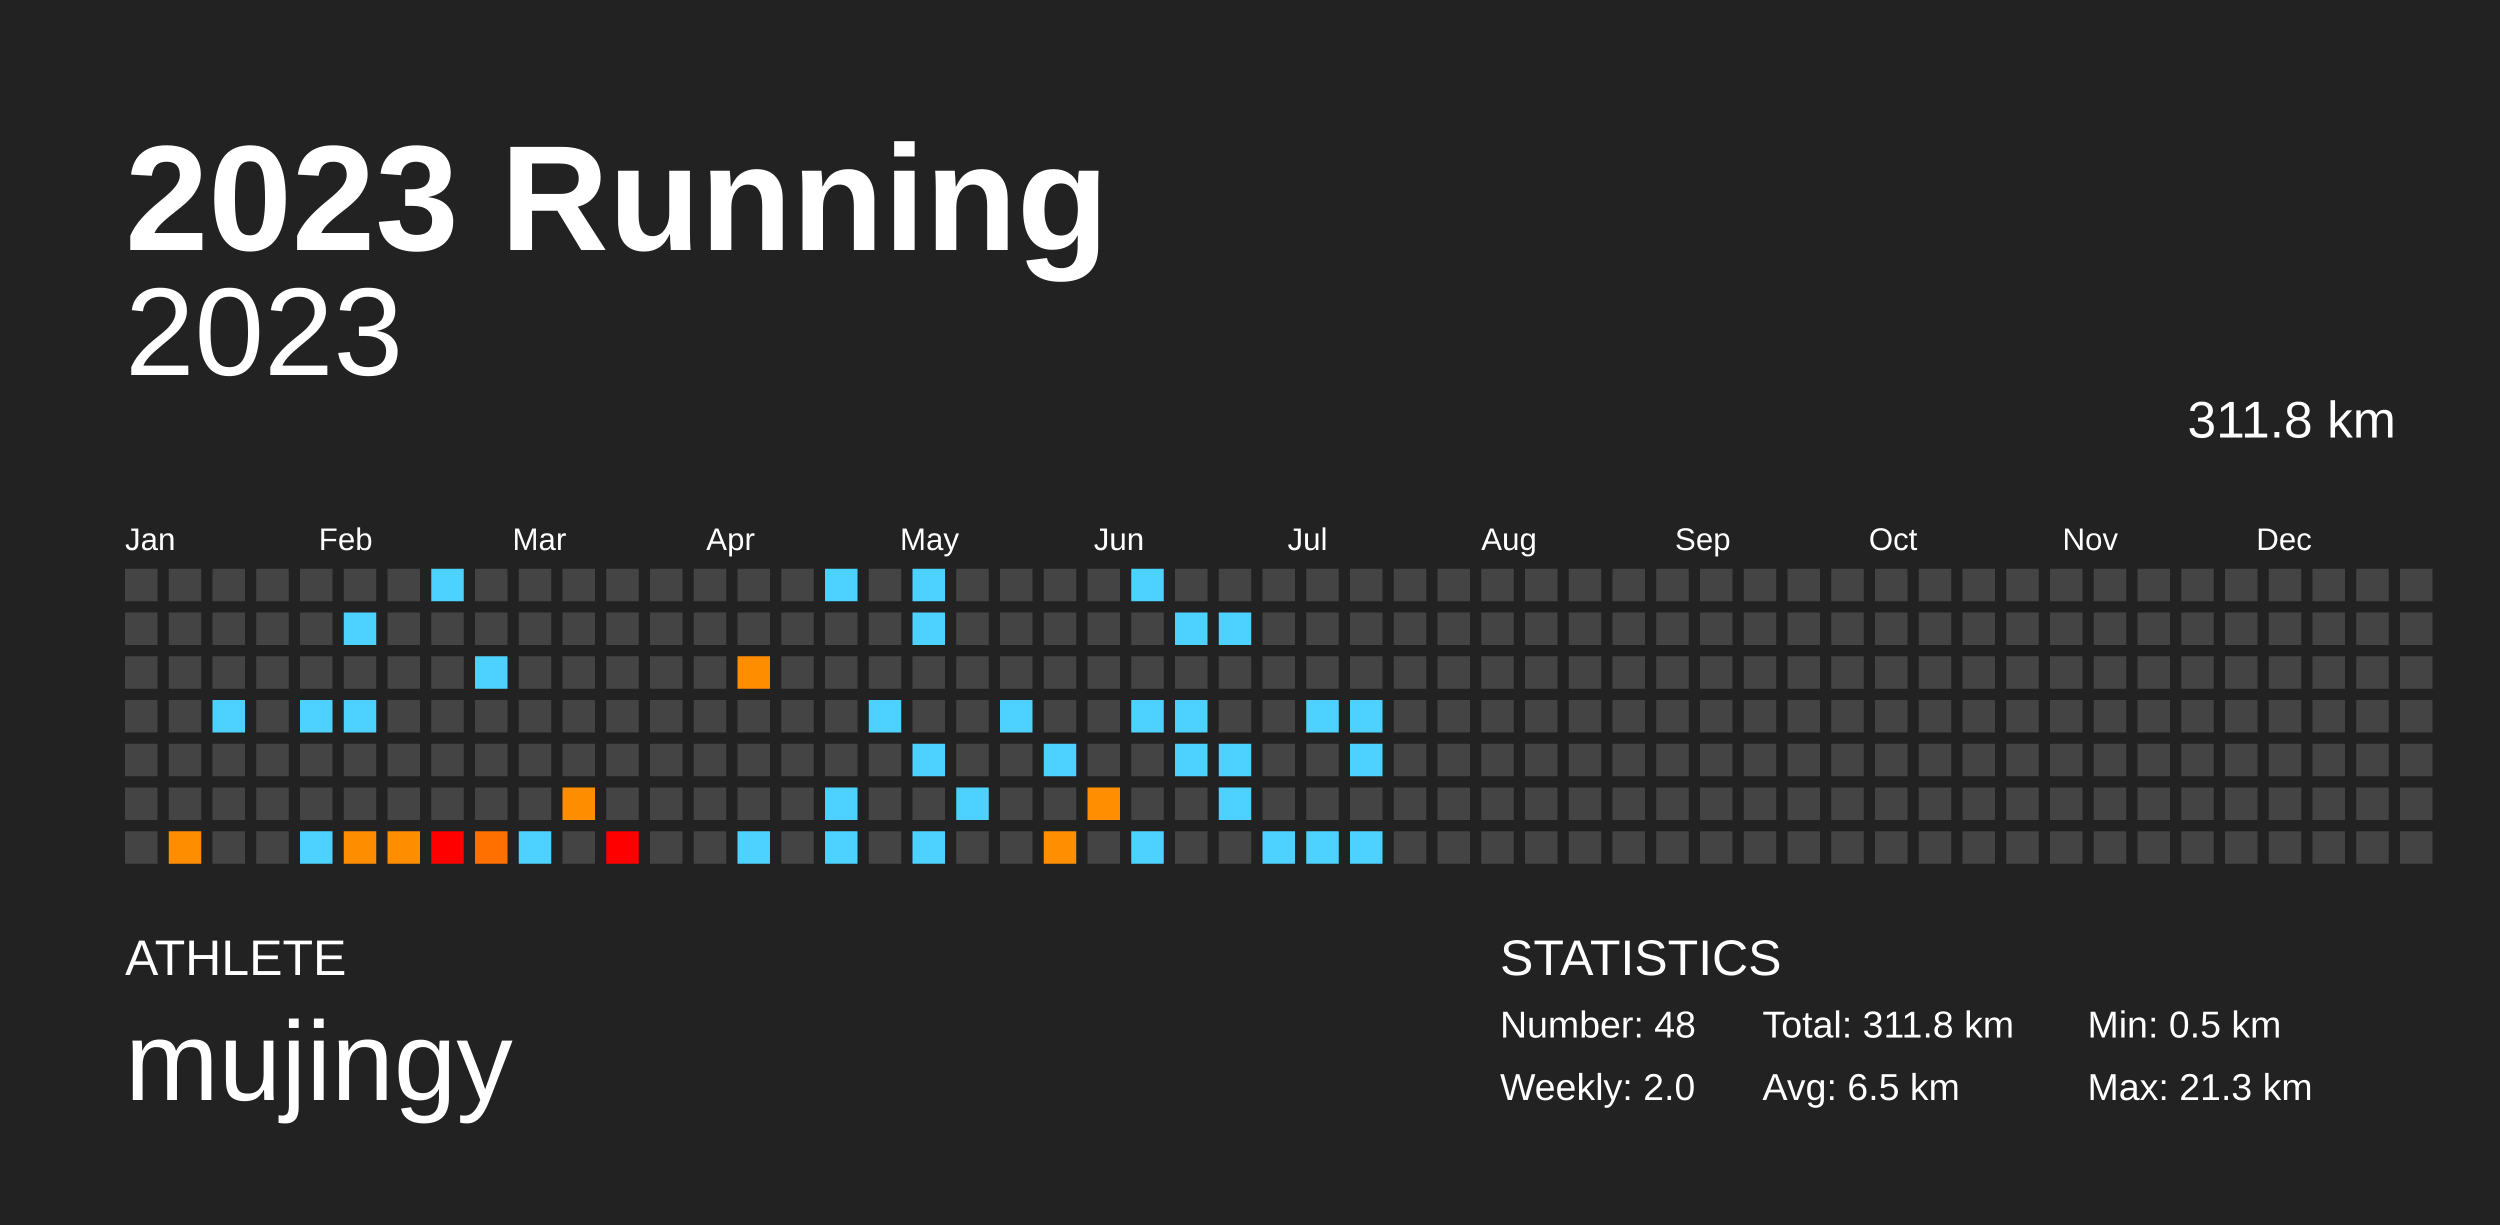
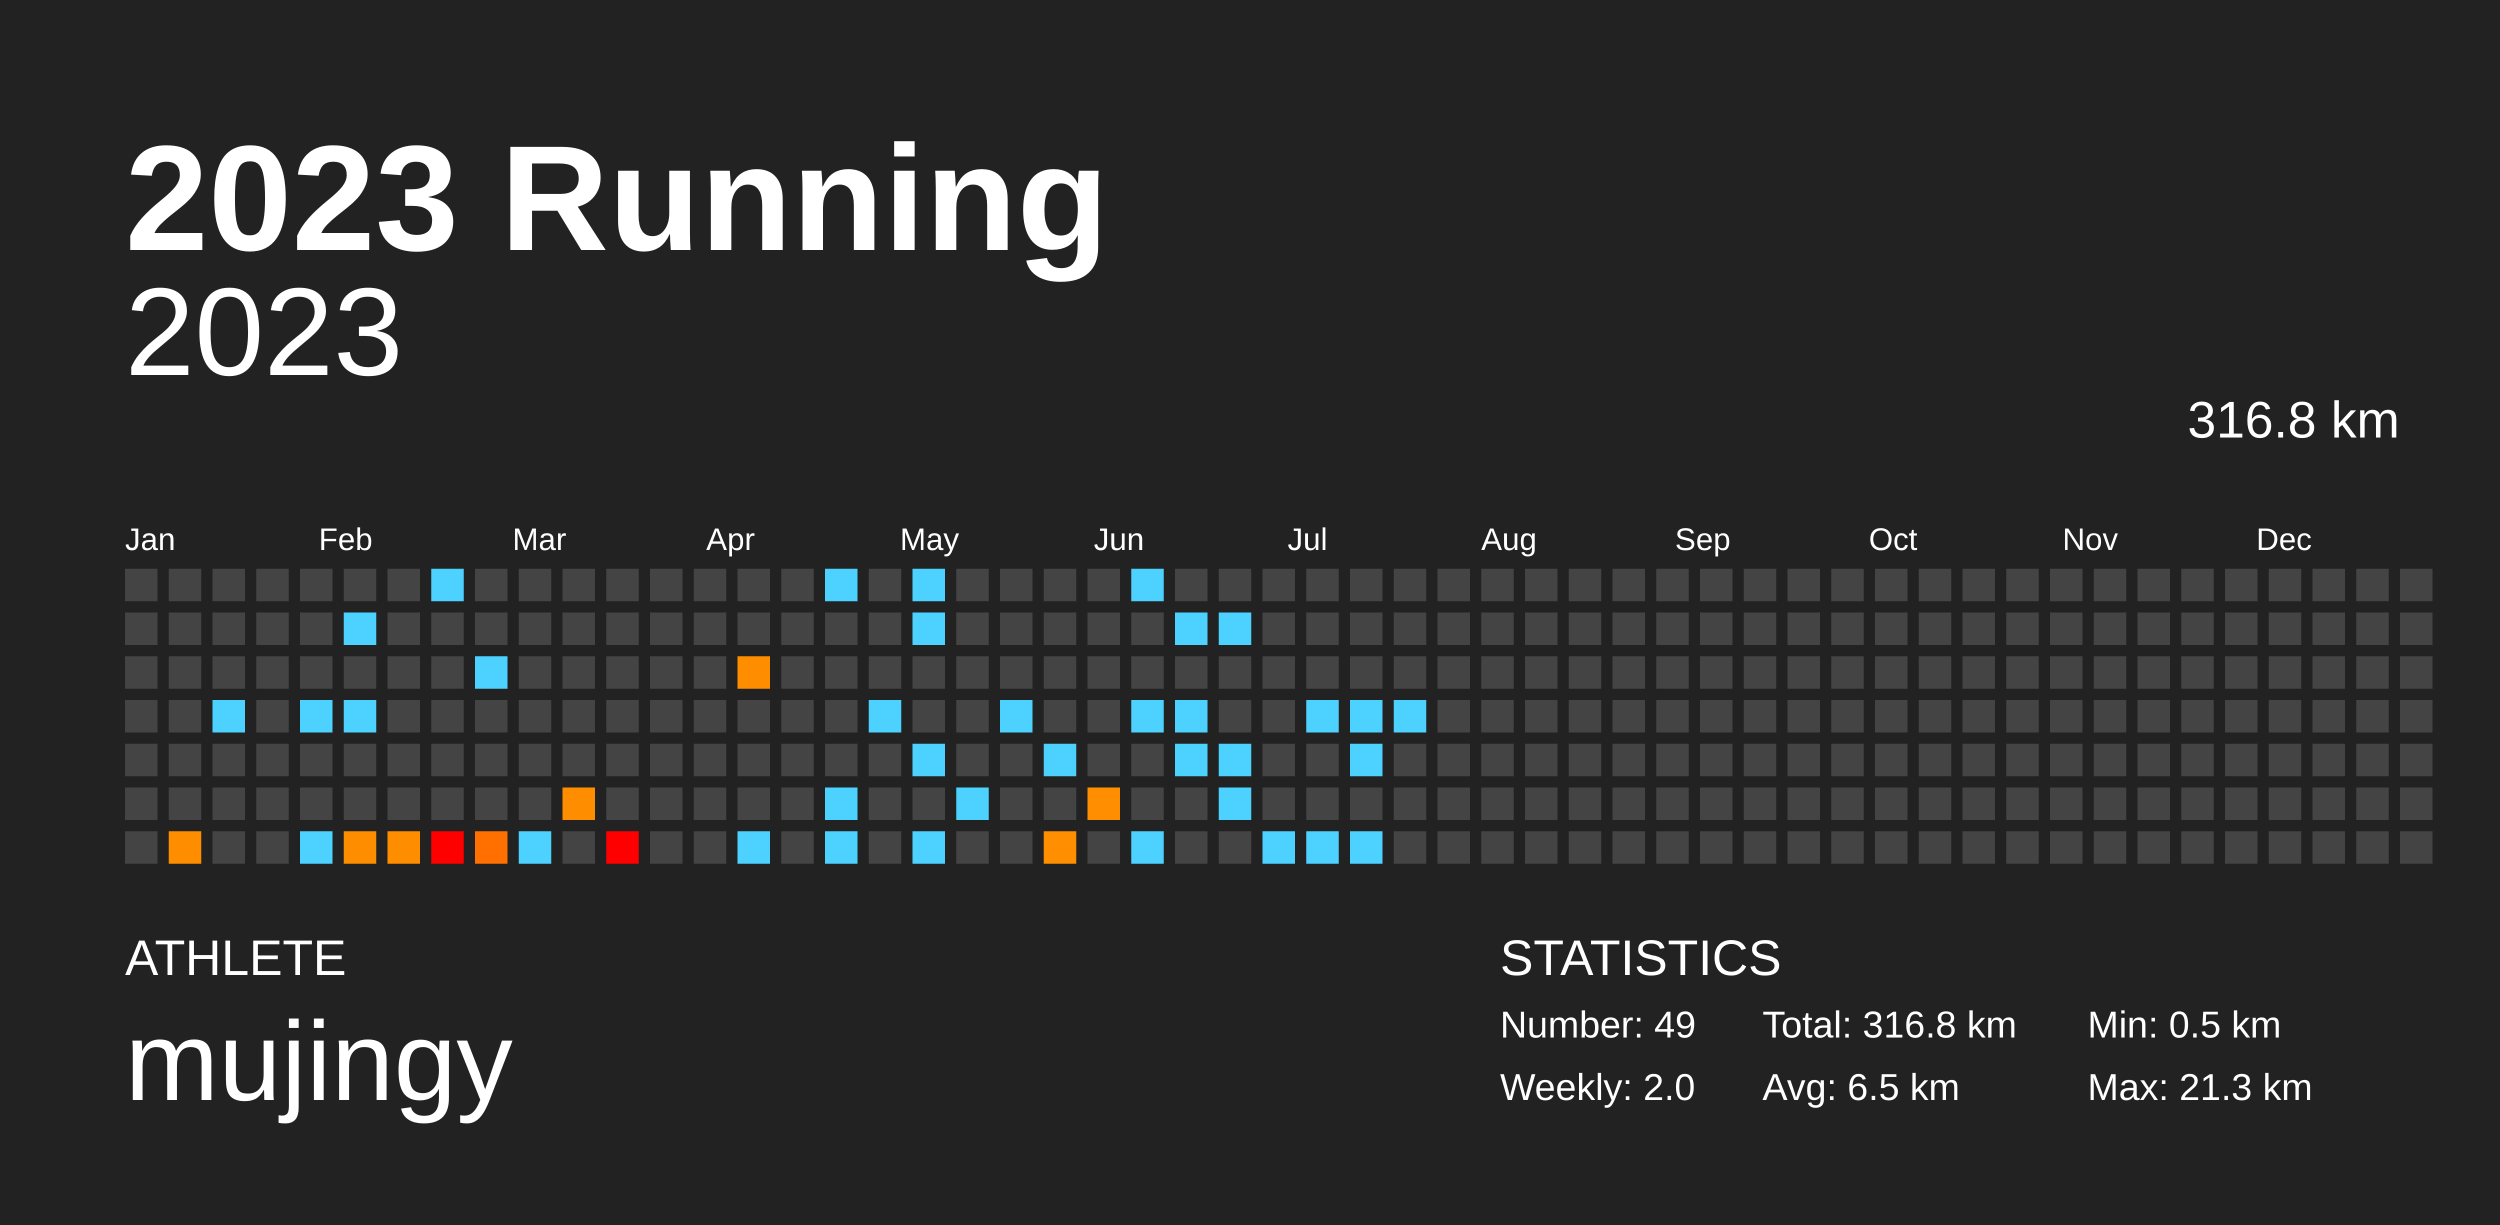
<svg xmlns="http://www.w3.org/2000/svg" baseProfile="full" height="98mm" version="1.1" viewBox="0,0,200,98" width="200mm">
  <defs />
  <rect fill="#222222" height="98" width="200" x="0" y="0" />
  <text fill="#FFFFFF" style="font-size:12px; font-family:Arial; font-weight:bold;" x="10" y="20">2023 Running</text>
  <text fill="#FFFFFF" style="font-size:4px; font-family:Arial" x="10" y="78">ATHLETE</text>
  <text fill="#FFFFFF" style="font-size:9px; font-family:Arial" x="10" y="88">mujingy</text>
  <text fill="#FFFFFF" style="font-size:4px; font-family:Arial" x="120" y="78">STATISTICS</text>
-   <text fill="#FFFFFF" style="font-size:3px; font-family:Arial" x="120" y="83">Number: 48</text>
+   <text fill="#FFFFFF" style="font-size:3px; font-family:Arial" x="120" y="83">Number: 49</text>
  <text fill="#FFFFFF" style="font-size:3px; font-family:Arial" x="120" y="88">Weekly: 2.0</text>
-   <text fill="#FFFFFF" style="font-size:3px; font-family:Arial" x="141" y="83">Total: 311.8 km</text>
+   <text fill="#FFFFFF" style="font-size:3px; font-family:Arial" x="141" y="83">Total: 316.8 km</text>
  <text fill="#FFFFFF" style="font-size:3px; font-family:Arial" x="141" y="88">Avg: 6.5 km</text>
  <text fill="#FFFFFF" style="font-size:3px; font-family:Arial" x="167" y="83">Min: 0.5 km</text>
  <text fill="#FFFFFF" style="font-size:3px; font-family:Arial" x="167" y="88">Max: 21.3 km</text>
  <text alignment-baseline="hanging" fill="#FFFFFF" style="font-size:10.0px; font-family:Arial;" x="10" y="30">2023</text>
-   <text alignment-baseline="hanging" fill="#FFFFFF" style="font-size:4.125px; font-family:Arial;" x="175" y="35">311.8 km</text>
+   <text alignment-baseline="hanging" fill="#FFFFFF" style="font-size:4.125px; font-family:Arial;" x="175" y="35">316.8 km</text>
  <text fill="#FFFFFF" style="font-size:2.5px; font-family:Arial" x="10.0" y="44">Jan</text>
  <text fill="#FFFFFF" style="font-size:2.5px; font-family:Arial" x="25.5" y="44">Feb</text>
  <text fill="#FFFFFF" style="font-size:2.5px; font-family:Arial" x="41.0" y="44">Mar</text>
  <text fill="#FFFFFF" style="font-size:2.5px; font-family:Arial" x="56.5" y="44">Apr</text>
  <text fill="#FFFFFF" style="font-size:2.5px; font-family:Arial" x="72.0" y="44">May</text>
  <text fill="#FFFFFF" style="font-size:2.5px; font-family:Arial" x="87.5" y="44">Jun</text>
  <text fill="#FFFFFF" style="font-size:2.5px; font-family:Arial" x="103.0" y="44">Jul</text>
  <text fill="#FFFFFF" style="font-size:2.5px; font-family:Arial" x="118.5" y="44">Aug</text>
  <text fill="#FFFFFF" style="font-size:2.5px; font-family:Arial" x="134.0" y="44">Sep</text>
  <text fill="#FFFFFF" style="font-size:2.5px; font-family:Arial" x="149.5" y="44">Oct</text>
  <text fill="#FFFFFF" style="font-size:2.5px; font-family:Arial" x="165.0" y="44">Nov</text>
  <text fill="#FFFFFF" style="font-size:2.5px; font-family:Arial" x="180.5" y="44">Dec</text>
  <rect fill="#444444" height="2.6" width="2.6" x="10.0" y="45.5" />
  <rect fill="#444444" height="2.6" width="2.6" x="10.0" y="49.0" />
  <rect fill="#444444" height="2.6" width="2.6" x="10.0" y="52.5" />
  <rect fill="#444444" height="2.6" width="2.6" x="10.0" y="56.0" />
  <rect fill="#444444" height="2.6" width="2.6" x="10.0" y="59.5" />
  <rect fill="#444444" height="2.6" width="2.6" x="10.0" y="63.0" />
  <rect fill="#444444" height="2.6" width="2.6" x="10.0" y="66.5" />
  <rect fill="#444444" height="2.6" width="2.6" x="13.5" y="45.5" />
  <rect fill="#444444" height="2.6" width="2.6" x="13.5" y="49.0" />
  <rect fill="#444444" height="2.6" width="2.6" x="13.5" y="52.5" />
  <rect fill="#444444" height="2.6" width="2.6" x="13.5" y="56.0" />
  <rect fill="#444444" height="2.6" width="2.6" x="13.5" y="59.5" />
  <rect fill="#444444" height="2.6" width="2.6" x="13.5" y="63.0" />
  <rect fill="#ff8d00" height="2.6" width="2.6" x="13.5" y="66.5" />
  <rect fill="#444444" height="2.6" width="2.6" x="17.0" y="45.5" />
  <rect fill="#444444" height="2.6" width="2.6" x="17.0" y="49.0" />
  <rect fill="#444444" height="2.6" width="2.6" x="17.0" y="52.5" />
  <rect fill="#4dd2ff" height="2.6" width="2.6" x="17.0" y="56.0" />
  <rect fill="#444444" height="2.6" width="2.6" x="17.0" y="59.5" />
  <rect fill="#444444" height="2.6" width="2.6" x="17.0" y="63.0" />
  <rect fill="#444444" height="2.6" width="2.6" x="17.0" y="66.5" />
  <rect fill="#444444" height="2.6" width="2.6" x="20.5" y="45.5" />
  <rect fill="#444444" height="2.6" width="2.6" x="20.5" y="49.0" />
  <rect fill="#444444" height="2.6" width="2.6" x="20.5" y="52.5" />
  <rect fill="#444444" height="2.6" width="2.6" x="20.5" y="56.0" />
  <rect fill="#444444" height="2.6" width="2.6" x="20.5" y="59.5" />
  <rect fill="#444444" height="2.6" width="2.6" x="20.5" y="63.0" />
  <rect fill="#444444" height="2.6" width="2.6" x="20.5" y="66.5" />
  <rect fill="#444444" height="2.6" width="2.6" x="24.0" y="45.5" />
  <rect fill="#444444" height="2.6" width="2.6" x="24.0" y="49.0" />
  <rect fill="#444444" height="2.6" width="2.6" x="24.0" y="52.5" />
  <rect fill="#4dd2ff" height="2.6" width="2.6" x="24.0" y="56.0" />
  <rect fill="#444444" height="2.6" width="2.6" x="24.0" y="59.5" />
  <rect fill="#444444" height="2.6" width="2.6" x="24.0" y="63.0" />
  <rect fill="#4dd2ff" height="2.6" width="2.6" x="24.0" y="66.5" />
  <rect fill="#444444" height="2.6" width="2.6" x="27.5" y="45.5" />
  <rect fill="#4dd2ff" height="2.6" width="2.6" x="27.5" y="49.0" />
  <rect fill="#444444" height="2.6" width="2.6" x="27.5" y="52.5" />
  <rect fill="#4dd2ff" height="2.6" width="2.6" x="27.5" y="56.0" />
  <rect fill="#444444" height="2.6" width="2.6" x="27.5" y="59.5" />
  <rect fill="#444444" height="2.6" width="2.6" x="27.5" y="63.0" />
  <rect fill="#ff8d00" height="2.6" width="2.6" x="27.5" y="66.5" />
  <rect fill="#444444" height="2.6" width="2.6" x="31.0" y="45.5" />
  <rect fill="#444444" height="2.6" width="2.6" x="31.0" y="49.0" />
  <rect fill="#444444" height="2.6" width="2.6" x="31.0" y="52.5" />
  <rect fill="#444444" height="2.6" width="2.6" x="31.0" y="56.0" />
  <rect fill="#444444" height="2.6" width="2.6" x="31.0" y="59.5" />
  <rect fill="#444444" height="2.6" width="2.6" x="31.0" y="63.0" />
  <rect fill="#ff8d00" height="2.6" width="2.6" x="31.0" y="66.5" />
  <rect fill="#4dd2ff" height="2.6" width="2.6" x="34.5" y="45.5" />
  <rect fill="#444444" height="2.6" width="2.6" x="34.5" y="49.0" />
  <rect fill="#444444" height="2.6" width="2.6" x="34.5" y="52.5" />
  <rect fill="#444444" height="2.6" width="2.6" x="34.5" y="56.0" />
  <rect fill="#444444" height="2.6" width="2.6" x="34.5" y="59.5" />
  <rect fill="#444444" height="2.6" width="2.6" x="34.5" y="63.0" />
  <rect fill="red" height="2.6" width="2.6" x="34.5" y="66.5" />
  <rect fill="#444444" height="2.6" width="2.6" x="38.0" y="45.5" />
  <rect fill="#444444" height="2.6" width="2.6" x="38.0" y="49.0" />
  <rect fill="#4dd2ff" height="2.6" width="2.6" x="38.0" y="52.5" />
  <rect fill="#444444" height="2.6" width="2.6" x="38.0" y="56.0" />
  <rect fill="#444444" height="2.6" width="2.6" x="38.0" y="59.5" />
  <rect fill="#444444" height="2.6" width="2.6" x="38.0" y="63.0" />
  <rect fill="#ff7000" height="2.6" width="2.6" x="38.0" y="66.5" />
  <rect fill="#444444" height="2.6" width="2.6" x="41.5" y="45.5" />
  <rect fill="#444444" height="2.6" width="2.6" x="41.5" y="49.0" />
  <rect fill="#444444" height="2.6" width="2.6" x="41.5" y="52.5" />
  <rect fill="#444444" height="2.6" width="2.6" x="41.5" y="56.0" />
  <rect fill="#444444" height="2.6" width="2.6" x="41.5" y="59.5" />
  <rect fill="#444444" height="2.6" width="2.6" x="41.5" y="63.0" />
  <rect fill="#4dd2ff" height="2.6" width="2.6" x="41.5" y="66.5" />
  <rect fill="#444444" height="2.6" width="2.6" x="45.0" y="45.5" />
  <rect fill="#444444" height="2.6" width="2.6" x="45.0" y="49.0" />
  <rect fill="#444444" height="2.6" width="2.6" x="45.0" y="52.5" />
  <rect fill="#444444" height="2.6" width="2.6" x="45.0" y="56.0" />
  <rect fill="#444444" height="2.6" width="2.6" x="45.0" y="59.5" />
  <rect fill="#ff8d00" height="2.6" width="2.6" x="45.0" y="63.0" />
  <rect fill="#444444" height="2.6" width="2.6" x="45.0" y="66.5" />
  <rect fill="#444444" height="2.6" width="2.6" x="48.5" y="45.5" />
  <rect fill="#444444" height="2.6" width="2.6" x="48.5" y="49.0" />
  <rect fill="#444444" height="2.6" width="2.6" x="48.5" y="52.5" />
  <rect fill="#444444" height="2.6" width="2.6" x="48.5" y="56.0" />
  <rect fill="#444444" height="2.6" width="2.6" x="48.5" y="59.5" />
  <rect fill="#444444" height="2.6" width="2.6" x="48.5" y="63.0" />
  <rect fill="red" height="2.6" width="2.6" x="48.5" y="66.5" />
  <rect fill="#444444" height="2.6" width="2.6" x="52.0" y="45.5" />
  <rect fill="#444444" height="2.6" width="2.6" x="52.0" y="49.0" />
  <rect fill="#444444" height="2.6" width="2.6" x="52.0" y="52.5" />
  <rect fill="#444444" height="2.6" width="2.6" x="52.0" y="56.0" />
  <rect fill="#444444" height="2.6" width="2.6" x="52.0" y="59.5" />
  <rect fill="#444444" height="2.6" width="2.6" x="52.0" y="63.0" />
  <rect fill="#444444" height="2.6" width="2.6" x="52.0" y="66.5" />
  <rect fill="#444444" height="2.6" width="2.6" x="55.5" y="45.5" />
  <rect fill="#444444" height="2.6" width="2.6" x="55.5" y="49.0" />
  <rect fill="#444444" height="2.6" width="2.6" x="55.5" y="52.5" />
  <rect fill="#444444" height="2.6" width="2.6" x="55.5" y="56.0" />
  <rect fill="#444444" height="2.6" width="2.6" x="55.5" y="59.5" />
  <rect fill="#444444" height="2.6" width="2.6" x="55.5" y="63.0" />
  <rect fill="#444444" height="2.6" width="2.6" x="55.5" y="66.5" />
  <rect fill="#444444" height="2.6" width="2.6" x="59.0" y="45.5" />
  <rect fill="#444444" height="2.6" width="2.6" x="59.0" y="49.0" />
  <rect fill="#ff8d00" height="2.6" width="2.6" x="59.0" y="52.5" />
  <rect fill="#444444" height="2.6" width="2.6" x="59.0" y="56.0" />
  <rect fill="#444444" height="2.6" width="2.6" x="59.0" y="59.5" />
  <rect fill="#444444" height="2.6" width="2.6" x="59.0" y="63.0" />
  <rect fill="#4dd2ff" height="2.6" width="2.6" x="59.0" y="66.5" />
  <rect fill="#444444" height="2.6" width="2.6" x="62.5" y="45.5" />
  <rect fill="#444444" height="2.6" width="2.6" x="62.5" y="49.0" />
  <rect fill="#444444" height="2.6" width="2.6" x="62.5" y="52.5" />
  <rect fill="#444444" height="2.6" width="2.6" x="62.5" y="56.0" />
  <rect fill="#444444" height="2.6" width="2.6" x="62.5" y="59.5" />
  <rect fill="#444444" height="2.6" width="2.6" x="62.5" y="63.0" />
  <rect fill="#444444" height="2.6" width="2.6" x="62.5" y="66.5" />
  <rect fill="#4dd2ff" height="2.6" width="2.6" x="66.0" y="45.5" />
  <rect fill="#444444" height="2.6" width="2.6" x="66.0" y="49.0" />
  <rect fill="#444444" height="2.6" width="2.6" x="66.0" y="52.5" />
  <rect fill="#444444" height="2.6" width="2.6" x="66.0" y="56.0" />
  <rect fill="#444444" height="2.6" width="2.6" x="66.0" y="59.5" />
  <rect fill="#4dd2ff" height="2.6" width="2.6" x="66.0" y="63.0" />
  <rect fill="#4dd2ff" height="2.6" width="2.6" x="66.0" y="66.5" />
  <rect fill="#444444" height="2.6" width="2.6" x="69.5" y="45.5" />
  <rect fill="#444444" height="2.6" width="2.6" x="69.5" y="49.0" />
  <rect fill="#444444" height="2.6" width="2.6" x="69.5" y="52.5" />
  <rect fill="#4dd2ff" height="2.6" width="2.6" x="69.5" y="56.0" />
  <rect fill="#444444" height="2.6" width="2.6" x="69.5" y="59.5" />
  <rect fill="#444444" height="2.6" width="2.6" x="69.5" y="63.0" />
  <rect fill="#444444" height="2.6" width="2.6" x="69.5" y="66.5" />
  <rect fill="#4dd2ff" height="2.6" width="2.6" x="73.0" y="45.5" />
  <rect fill="#4dd2ff" height="2.6" width="2.6" x="73.0" y="49.0" />
  <rect fill="#444444" height="2.6" width="2.6" x="73.0" y="52.5" />
  <rect fill="#444444" height="2.6" width="2.6" x="73.0" y="56.0" />
  <rect fill="#4dd2ff" height="2.6" width="2.6" x="73.0" y="59.5" />
  <rect fill="#444444" height="2.6" width="2.6" x="73.0" y="63.0" />
  <rect fill="#4dd2ff" height="2.6" width="2.6" x="73.0" y="66.5" />
  <rect fill="#444444" height="2.6" width="2.6" x="76.5" y="45.5" />
  <rect fill="#444444" height="2.6" width="2.6" x="76.5" y="49.0" />
  <rect fill="#444444" height="2.6" width="2.6" x="76.5" y="52.5" />
  <rect fill="#444444" height="2.6" width="2.6" x="76.5" y="56.0" />
  <rect fill="#444444" height="2.6" width="2.6" x="76.5" y="59.5" />
  <rect fill="#4dd2ff" height="2.6" width="2.6" x="76.5" y="63.0" />
  <rect fill="#444444" height="2.6" width="2.6" x="76.5" y="66.5" />
  <rect fill="#444444" height="2.6" width="2.6" x="80.0" y="45.5" />
  <rect fill="#444444" height="2.6" width="2.6" x="80.0" y="49.0" />
  <rect fill="#444444" height="2.6" width="2.6" x="80.0" y="52.5" />
  <rect fill="#4dd2ff" height="2.6" width="2.6" x="80.0" y="56.0" />
  <rect fill="#444444" height="2.6" width="2.6" x="80.0" y="59.5" />
  <rect fill="#444444" height="2.6" width="2.6" x="80.0" y="63.0" />
  <rect fill="#444444" height="2.6" width="2.6" x="80.0" y="66.5" />
  <rect fill="#444444" height="2.6" width="2.6" x="83.5" y="45.5" />
  <rect fill="#444444" height="2.6" width="2.6" x="83.5" y="49.0" />
  <rect fill="#444444" height="2.6" width="2.6" x="83.5" y="52.5" />
  <rect fill="#444444" height="2.6" width="2.6" x="83.5" y="56.0" />
  <rect fill="#4dd2ff" height="2.6" width="2.6" x="83.5" y="59.5" />
  <rect fill="#444444" height="2.6" width="2.6" x="83.5" y="63.0" />
  <rect fill="#ff8e00" height="2.6" width="2.6" x="83.5" y="66.5" />
  <rect fill="#444444" height="2.6" width="2.6" x="87.0" y="45.5" />
  <rect fill="#444444" height="2.6" width="2.6" x="87.0" y="49.0" />
  <rect fill="#444444" height="2.6" width="2.6" x="87.0" y="52.5" />
  <rect fill="#444444" height="2.6" width="2.6" x="87.0" y="56.0" />
  <rect fill="#444444" height="2.6" width="2.6" x="87.0" y="59.5" />
  <rect fill="#ff8e00" height="2.6" width="2.6" x="87.0" y="63.0" />
  <rect fill="#444444" height="2.6" width="2.6" x="87.0" y="66.5" />
  <rect fill="#4dd2ff" height="2.6" width="2.6" x="90.5" y="45.5" />
  <rect fill="#444444" height="2.6" width="2.6" x="90.5" y="49.0" />
  <rect fill="#444444" height="2.6" width="2.6" x="90.5" y="52.5" />
  <rect fill="#4dd2ff" height="2.6" width="2.6" x="90.5" y="56.0" />
  <rect fill="#444444" height="2.6" width="2.6" x="90.5" y="59.5" />
  <rect fill="#444444" height="2.6" width="2.6" x="90.5" y="63.0" />
  <rect fill="#4dd2ff" height="2.6" width="2.6" x="90.5" y="66.5" />
  <rect fill="#444444" height="2.6" width="2.6" x="94.0" y="45.5" />
  <rect fill="#4dd2ff" height="2.6" width="2.6" x="94.0" y="49.0" />
  <rect fill="#444444" height="2.6" width="2.6" x="94.0" y="52.5" />
  <rect fill="#4dd2ff" height="2.6" width="2.6" x="94.0" y="56.0" />
  <rect fill="#4dd2ff" height="2.6" width="2.6" x="94.0" y="59.5" />
  <rect fill="#444444" height="2.6" width="2.6" x="94.0" y="63.0" />
  <rect fill="#444444" height="2.6" width="2.6" x="94.0" y="66.5" />
  <rect fill="#444444" height="2.6" width="2.6" x="97.5" y="45.5" />
  <rect fill="#4dd2ff" height="2.6" width="2.6" x="97.5" y="49.0" />
  <rect fill="#444444" height="2.6" width="2.6" x="97.5" y="52.5" />
  <rect fill="#444444" height="2.6" width="2.6" x="97.5" y="56.0" />
  <rect fill="#4dd2ff" height="2.6" width="2.6" x="97.5" y="59.5" />
  <rect fill="#4dd2ff" height="2.6" width="2.6" x="97.5" y="63.0" />
  <rect fill="#444444" height="2.6" width="2.6" x="97.5" y="66.5" />
  <rect fill="#444444" height="2.6" width="2.6" x="101.0" y="45.5" />
  <rect fill="#444444" height="2.6" width="2.6" x="101.0" y="49.0" />
  <rect fill="#444444" height="2.6" width="2.6" x="101.0" y="52.5" />
  <rect fill="#444444" height="2.6" width="2.6" x="101.0" y="56.0" />
  <rect fill="#444444" height="2.6" width="2.6" x="101.0" y="59.5" />
  <rect fill="#444444" height="2.6" width="2.6" x="101.0" y="63.0" />
  <rect fill="#4dd2ff" height="2.6" width="2.6" x="101.0" y="66.5" />
  <rect fill="#444444" height="2.6" width="2.6" x="104.5" y="45.5" />
  <rect fill="#444444" height="2.6" width="2.6" x="104.5" y="49.0" />
  <rect fill="#444444" height="2.6" width="2.6" x="104.5" y="52.5" />
  <rect fill="#4dd2ff" height="2.6" width="2.6" x="104.5" y="56.0" />
  <rect fill="#444444" height="2.6" width="2.6" x="104.5" y="59.5" />
  <rect fill="#444444" height="2.6" width="2.6" x="104.5" y="63.0" />
  <rect fill="#4dd2ff" height="2.6" width="2.6" x="104.5" y="66.5" />
  <rect fill="#444444" height="2.6" width="2.6" x="108.0" y="45.5" />
  <rect fill="#444444" height="2.6" width="2.6" x="108.0" y="49.0" />
  <rect fill="#444444" height="2.6" width="2.6" x="108.0" y="52.5" />
  <rect fill="#4dd2ff" height="2.6" width="2.6" x="108.0" y="56.0" />
  <rect fill="#4dd2ff" height="2.6" width="2.6" x="108.0" y="59.5" />
  <rect fill="#444444" height="2.6" width="2.6" x="108.0" y="63.0" />
  <rect fill="#4dd2ff" height="2.6" width="2.6" x="108.0" y="66.5" />
  <rect fill="#444444" height="2.6" width="2.6" x="111.5" y="45.5" />
  <rect fill="#444444" height="2.6" width="2.6" x="111.5" y="49.0" />
  <rect fill="#444444" height="2.6" width="2.6" x="111.5" y="52.5" />
-   <rect fill="#444444" height="2.6" width="2.6" x="111.5" y="56.0" />
+   <rect fill="#4dd2ff" height="2.6" width="2.6" x="111.5" y="56.0" />
  <rect fill="#444444" height="2.6" width="2.6" x="111.5" y="59.5" />
  <rect fill="#444444" height="2.6" width="2.6" x="111.5" y="63.0" />
  <rect fill="#444444" height="2.6" width="2.6" x="111.5" y="66.5" />
  <rect fill="#444444" height="2.6" width="2.6" x="115.0" y="45.5" />
  <rect fill="#444444" height="2.6" width="2.6" x="115.0" y="49.0" />
  <rect fill="#444444" height="2.6" width="2.6" x="115.0" y="52.5" />
  <rect fill="#444444" height="2.6" width="2.6" x="115.0" y="56.0" />
  <rect fill="#444444" height="2.6" width="2.6" x="115.0" y="59.5" />
  <rect fill="#444444" height="2.6" width="2.6" x="115.0" y="63.0" />
  <rect fill="#444444" height="2.6" width="2.6" x="115.0" y="66.5" />
  <rect fill="#444444" height="2.6" width="2.6" x="118.5" y="45.5" />
  <rect fill="#444444" height="2.6" width="2.6" x="118.5" y="49.0" />
  <rect fill="#444444" height="2.6" width="2.6" x="118.5" y="52.5" />
  <rect fill="#444444" height="2.6" width="2.6" x="118.5" y="56.0" />
  <rect fill="#444444" height="2.6" width="2.6" x="118.5" y="59.5" />
  <rect fill="#444444" height="2.6" width="2.6" x="118.5" y="63.0" />
  <rect fill="#444444" height="2.6" width="2.6" x="118.5" y="66.5" />
  <rect fill="#444444" height="2.6" width="2.6" x="122.0" y="45.5" />
  <rect fill="#444444" height="2.6" width="2.6" x="122.0" y="49.0" />
  <rect fill="#444444" height="2.6" width="2.6" x="122.0" y="52.5" />
  <rect fill="#444444" height="2.6" width="2.6" x="122.0" y="56.0" />
  <rect fill="#444444" height="2.6" width="2.6" x="122.0" y="59.5" />
  <rect fill="#444444" height="2.6" width="2.6" x="122.0" y="63.0" />
  <rect fill="#444444" height="2.6" width="2.6" x="122.0" y="66.5" />
  <rect fill="#444444" height="2.6" width="2.6" x="125.5" y="45.5" />
  <rect fill="#444444" height="2.6" width="2.6" x="125.5" y="49.0" />
  <rect fill="#444444" height="2.6" width="2.6" x="125.5" y="52.5" />
  <rect fill="#444444" height="2.6" width="2.6" x="125.5" y="56.0" />
  <rect fill="#444444" height="2.6" width="2.6" x="125.5" y="59.5" />
  <rect fill="#444444" height="2.6" width="2.6" x="125.5" y="63.0" />
  <rect fill="#444444" height="2.6" width="2.6" x="125.5" y="66.5" />
  <rect fill="#444444" height="2.6" width="2.6" x="129.0" y="45.5" />
  <rect fill="#444444" height="2.6" width="2.6" x="129.0" y="49.0" />
  <rect fill="#444444" height="2.6" width="2.6" x="129.0" y="52.5" />
  <rect fill="#444444" height="2.6" width="2.6" x="129.0" y="56.0" />
  <rect fill="#444444" height="2.6" width="2.6" x="129.0" y="59.5" />
  <rect fill="#444444" height="2.6" width="2.6" x="129.0" y="63.0" />
  <rect fill="#444444" height="2.6" width="2.6" x="129.0" y="66.5" />
  <rect fill="#444444" height="2.6" width="2.6" x="132.5" y="45.5" />
  <rect fill="#444444" height="2.6" width="2.6" x="132.5" y="49.0" />
  <rect fill="#444444" height="2.6" width="2.6" x="132.5" y="52.5" />
  <rect fill="#444444" height="2.6" width="2.6" x="132.5" y="56.0" />
  <rect fill="#444444" height="2.6" width="2.6" x="132.5" y="59.5" />
  <rect fill="#444444" height="2.6" width="2.6" x="132.5" y="63.0" />
  <rect fill="#444444" height="2.6" width="2.6" x="132.5" y="66.5" />
  <rect fill="#444444" height="2.6" width="2.6" x="136.0" y="45.5" />
  <rect fill="#444444" height="2.6" width="2.6" x="136.0" y="49.0" />
  <rect fill="#444444" height="2.6" width="2.6" x="136.0" y="52.5" />
  <rect fill="#444444" height="2.6" width="2.6" x="136.0" y="56.0" />
  <rect fill="#444444" height="2.6" width="2.6" x="136.0" y="59.5" />
  <rect fill="#444444" height="2.6" width="2.6" x="136.0" y="63.0" />
  <rect fill="#444444" height="2.6" width="2.6" x="136.0" y="66.5" />
  <rect fill="#444444" height="2.6" width="2.6" x="139.5" y="45.5" />
  <rect fill="#444444" height="2.6" width="2.6" x="139.5" y="49.0" />
  <rect fill="#444444" height="2.6" width="2.6" x="139.5" y="52.5" />
  <rect fill="#444444" height="2.6" width="2.6" x="139.5" y="56.0" />
  <rect fill="#444444" height="2.6" width="2.6" x="139.5" y="59.5" />
  <rect fill="#444444" height="2.6" width="2.6" x="139.5" y="63.0" />
  <rect fill="#444444" height="2.6" width="2.6" x="139.5" y="66.5" />
  <rect fill="#444444" height="2.6" width="2.6" x="143.0" y="45.5" />
  <rect fill="#444444" height="2.6" width="2.6" x="143.0" y="49.0" />
  <rect fill="#444444" height="2.6" width="2.6" x="143.0" y="52.5" />
  <rect fill="#444444" height="2.6" width="2.6" x="143.0" y="56.0" />
  <rect fill="#444444" height="2.6" width="2.6" x="143.0" y="59.5" />
  <rect fill="#444444" height="2.6" width="2.6" x="143.0" y="63.0" />
  <rect fill="#444444" height="2.6" width="2.6" x="143.0" y="66.5" />
  <rect fill="#444444" height="2.6" width="2.6" x="146.5" y="45.5" />
  <rect fill="#444444" height="2.6" width="2.6" x="146.5" y="49.0" />
  <rect fill="#444444" height="2.6" width="2.6" x="146.5" y="52.5" />
  <rect fill="#444444" height="2.6" width="2.6" x="146.5" y="56.0" />
  <rect fill="#444444" height="2.6" width="2.6" x="146.5" y="59.5" />
  <rect fill="#444444" height="2.6" width="2.6" x="146.5" y="63.0" />
  <rect fill="#444444" height="2.6" width="2.6" x="146.5" y="66.5" />
  <rect fill="#444444" height="2.6" width="2.6" x="150.0" y="45.5" />
  <rect fill="#444444" height="2.6" width="2.6" x="150.0" y="49.0" />
  <rect fill="#444444" height="2.6" width="2.6" x="150.0" y="52.5" />
  <rect fill="#444444" height="2.6" width="2.6" x="150.0" y="56.0" />
  <rect fill="#444444" height="2.6" width="2.6" x="150.0" y="59.5" />
  <rect fill="#444444" height="2.6" width="2.6" x="150.0" y="63.0" />
  <rect fill="#444444" height="2.6" width="2.6" x="150.0" y="66.5" />
  <rect fill="#444444" height="2.6" width="2.6" x="153.5" y="45.5" />
  <rect fill="#444444" height="2.6" width="2.6" x="153.5" y="49.0" />
  <rect fill="#444444" height="2.6" width="2.6" x="153.5" y="52.5" />
  <rect fill="#444444" height="2.6" width="2.6" x="153.5" y="56.0" />
  <rect fill="#444444" height="2.6" width="2.6" x="153.5" y="59.5" />
  <rect fill="#444444" height="2.6" width="2.6" x="153.5" y="63.0" />
  <rect fill="#444444" height="2.6" width="2.6" x="153.5" y="66.5" />
  <rect fill="#444444" height="2.6" width="2.6" x="157.0" y="45.5" />
  <rect fill="#444444" height="2.6" width="2.6" x="157.0" y="49.0" />
  <rect fill="#444444" height="2.6" width="2.6" x="157.0" y="52.5" />
  <rect fill="#444444" height="2.6" width="2.6" x="157.0" y="56.0" />
  <rect fill="#444444" height="2.6" width="2.6" x="157.0" y="59.5" />
  <rect fill="#444444" height="2.6" width="2.6" x="157.0" y="63.0" />
  <rect fill="#444444" height="2.6" width="2.6" x="157.0" y="66.5" />
  <rect fill="#444444" height="2.6" width="2.6" x="160.5" y="45.5" />
  <rect fill="#444444" height="2.6" width="2.6" x="160.5" y="49.0" />
  <rect fill="#444444" height="2.6" width="2.6" x="160.5" y="52.5" />
  <rect fill="#444444" height="2.6" width="2.6" x="160.5" y="56.0" />
  <rect fill="#444444" height="2.6" width="2.6" x="160.5" y="59.5" />
  <rect fill="#444444" height="2.6" width="2.6" x="160.5" y="63.0" />
  <rect fill="#444444" height="2.6" width="2.6" x="160.5" y="66.5" />
  <rect fill="#444444" height="2.6" width="2.6" x="164.0" y="45.5" />
  <rect fill="#444444" height="2.6" width="2.6" x="164.0" y="49.0" />
  <rect fill="#444444" height="2.6" width="2.6" x="164.0" y="52.5" />
  <rect fill="#444444" height="2.6" width="2.6" x="164.0" y="56.0" />
  <rect fill="#444444" height="2.6" width="2.6" x="164.0" y="59.5" />
  <rect fill="#444444" height="2.6" width="2.6" x="164.0" y="63.0" />
  <rect fill="#444444" height="2.6" width="2.6" x="164.0" y="66.5" />
  <rect fill="#444444" height="2.6" width="2.6" x="167.5" y="45.5" />
  <rect fill="#444444" height="2.6" width="2.6" x="167.5" y="49.0" />
  <rect fill="#444444" height="2.6" width="2.6" x="167.5" y="52.5" />
  <rect fill="#444444" height="2.6" width="2.6" x="167.5" y="56.0" />
  <rect fill="#444444" height="2.6" width="2.6" x="167.5" y="59.5" />
  <rect fill="#444444" height="2.6" width="2.6" x="167.5" y="63.0" />
  <rect fill="#444444" height="2.6" width="2.6" x="167.5" y="66.5" />
  <rect fill="#444444" height="2.6" width="2.6" x="171.0" y="45.5" />
  <rect fill="#444444" height="2.6" width="2.6" x="171.0" y="49.0" />
  <rect fill="#444444" height="2.6" width="2.6" x="171.0" y="52.5" />
  <rect fill="#444444" height="2.6" width="2.6" x="171.0" y="56.0" />
  <rect fill="#444444" height="2.6" width="2.6" x="171.0" y="59.5" />
  <rect fill="#444444" height="2.6" width="2.6" x="171.0" y="63.0" />
  <rect fill="#444444" height="2.6" width="2.6" x="171.0" y="66.5" />
  <rect fill="#444444" height="2.6" width="2.6" x="174.5" y="45.5" />
  <rect fill="#444444" height="2.6" width="2.6" x="174.5" y="49.0" />
  <rect fill="#444444" height="2.6" width="2.6" x="174.5" y="52.5" />
  <rect fill="#444444" height="2.6" width="2.6" x="174.5" y="56.0" />
  <rect fill="#444444" height="2.6" width="2.6" x="174.5" y="59.5" />
  <rect fill="#444444" height="2.6" width="2.6" x="174.5" y="63.0" />
  <rect fill="#444444" height="2.6" width="2.6" x="174.5" y="66.5" />
  <rect fill="#444444" height="2.6" width="2.6" x="178.0" y="45.5" />
  <rect fill="#444444" height="2.6" width="2.6" x="178.0" y="49.0" />
  <rect fill="#444444" height="2.6" width="2.6" x="178.0" y="52.5" />
  <rect fill="#444444" height="2.6" width="2.6" x="178.0" y="56.0" />
  <rect fill="#444444" height="2.6" width="2.6" x="178.0" y="59.5" />
  <rect fill="#444444" height="2.6" width="2.6" x="178.0" y="63.0" />
  <rect fill="#444444" height="2.6" width="2.6" x="178.0" y="66.5" />
  <rect fill="#444444" height="2.6" width="2.6" x="181.5" y="45.5" />
  <rect fill="#444444" height="2.6" width="2.6" x="181.5" y="49.0" />
  <rect fill="#444444" height="2.6" width="2.6" x="181.5" y="52.5" />
  <rect fill="#444444" height="2.6" width="2.6" x="181.5" y="56.0" />
  <rect fill="#444444" height="2.6" width="2.6" x="181.5" y="59.5" />
  <rect fill="#444444" height="2.6" width="2.6" x="181.5" y="63.0" />
  <rect fill="#444444" height="2.6" width="2.6" x="181.5" y="66.5" />
  <rect fill="#444444" height="2.6" width="2.6" x="185.0" y="45.5" />
  <rect fill="#444444" height="2.6" width="2.6" x="185.0" y="49.0" />
  <rect fill="#444444" height="2.6" width="2.6" x="185.0" y="52.5" />
  <rect fill="#444444" height="2.6" width="2.6" x="185.0" y="56.0" />
  <rect fill="#444444" height="2.6" width="2.6" x="185.0" y="59.5" />
  <rect fill="#444444" height="2.6" width="2.6" x="185.0" y="63.0" />
  <rect fill="#444444" height="2.6" width="2.6" x="185.0" y="66.5" />
  <rect fill="#444444" height="2.6" width="2.6" x="188.5" y="45.5" />
  <rect fill="#444444" height="2.6" width="2.6" x="188.5" y="49.0" />
  <rect fill="#444444" height="2.6" width="2.6" x="188.5" y="52.5" />
  <rect fill="#444444" height="2.6" width="2.6" x="188.5" y="56.0" />
  <rect fill="#444444" height="2.6" width="2.6" x="188.5" y="59.5" />
  <rect fill="#444444" height="2.6" width="2.6" x="188.5" y="63.0" />
  <rect fill="#444444" height="2.6" width="2.6" x="188.5" y="66.5" />
  <rect fill="#444444" height="2.6" width="2.6" x="192.0" y="45.5" />
  <rect fill="#444444" height="2.6" width="2.6" x="192.0" y="49.0" />
  <rect fill="#444444" height="2.6" width="2.6" x="192.0" y="52.5" />
  <rect fill="#444444" height="2.6" width="2.6" x="192.0" y="56.0" />
  <rect fill="#444444" height="2.6" width="2.6" x="192.0" y="59.5" />
  <rect fill="#444444" height="2.6" width="2.6" x="192.0" y="63.0" />
  <rect fill="#444444" height="2.6" width="2.6" x="192.0" y="66.5" />
</svg>
